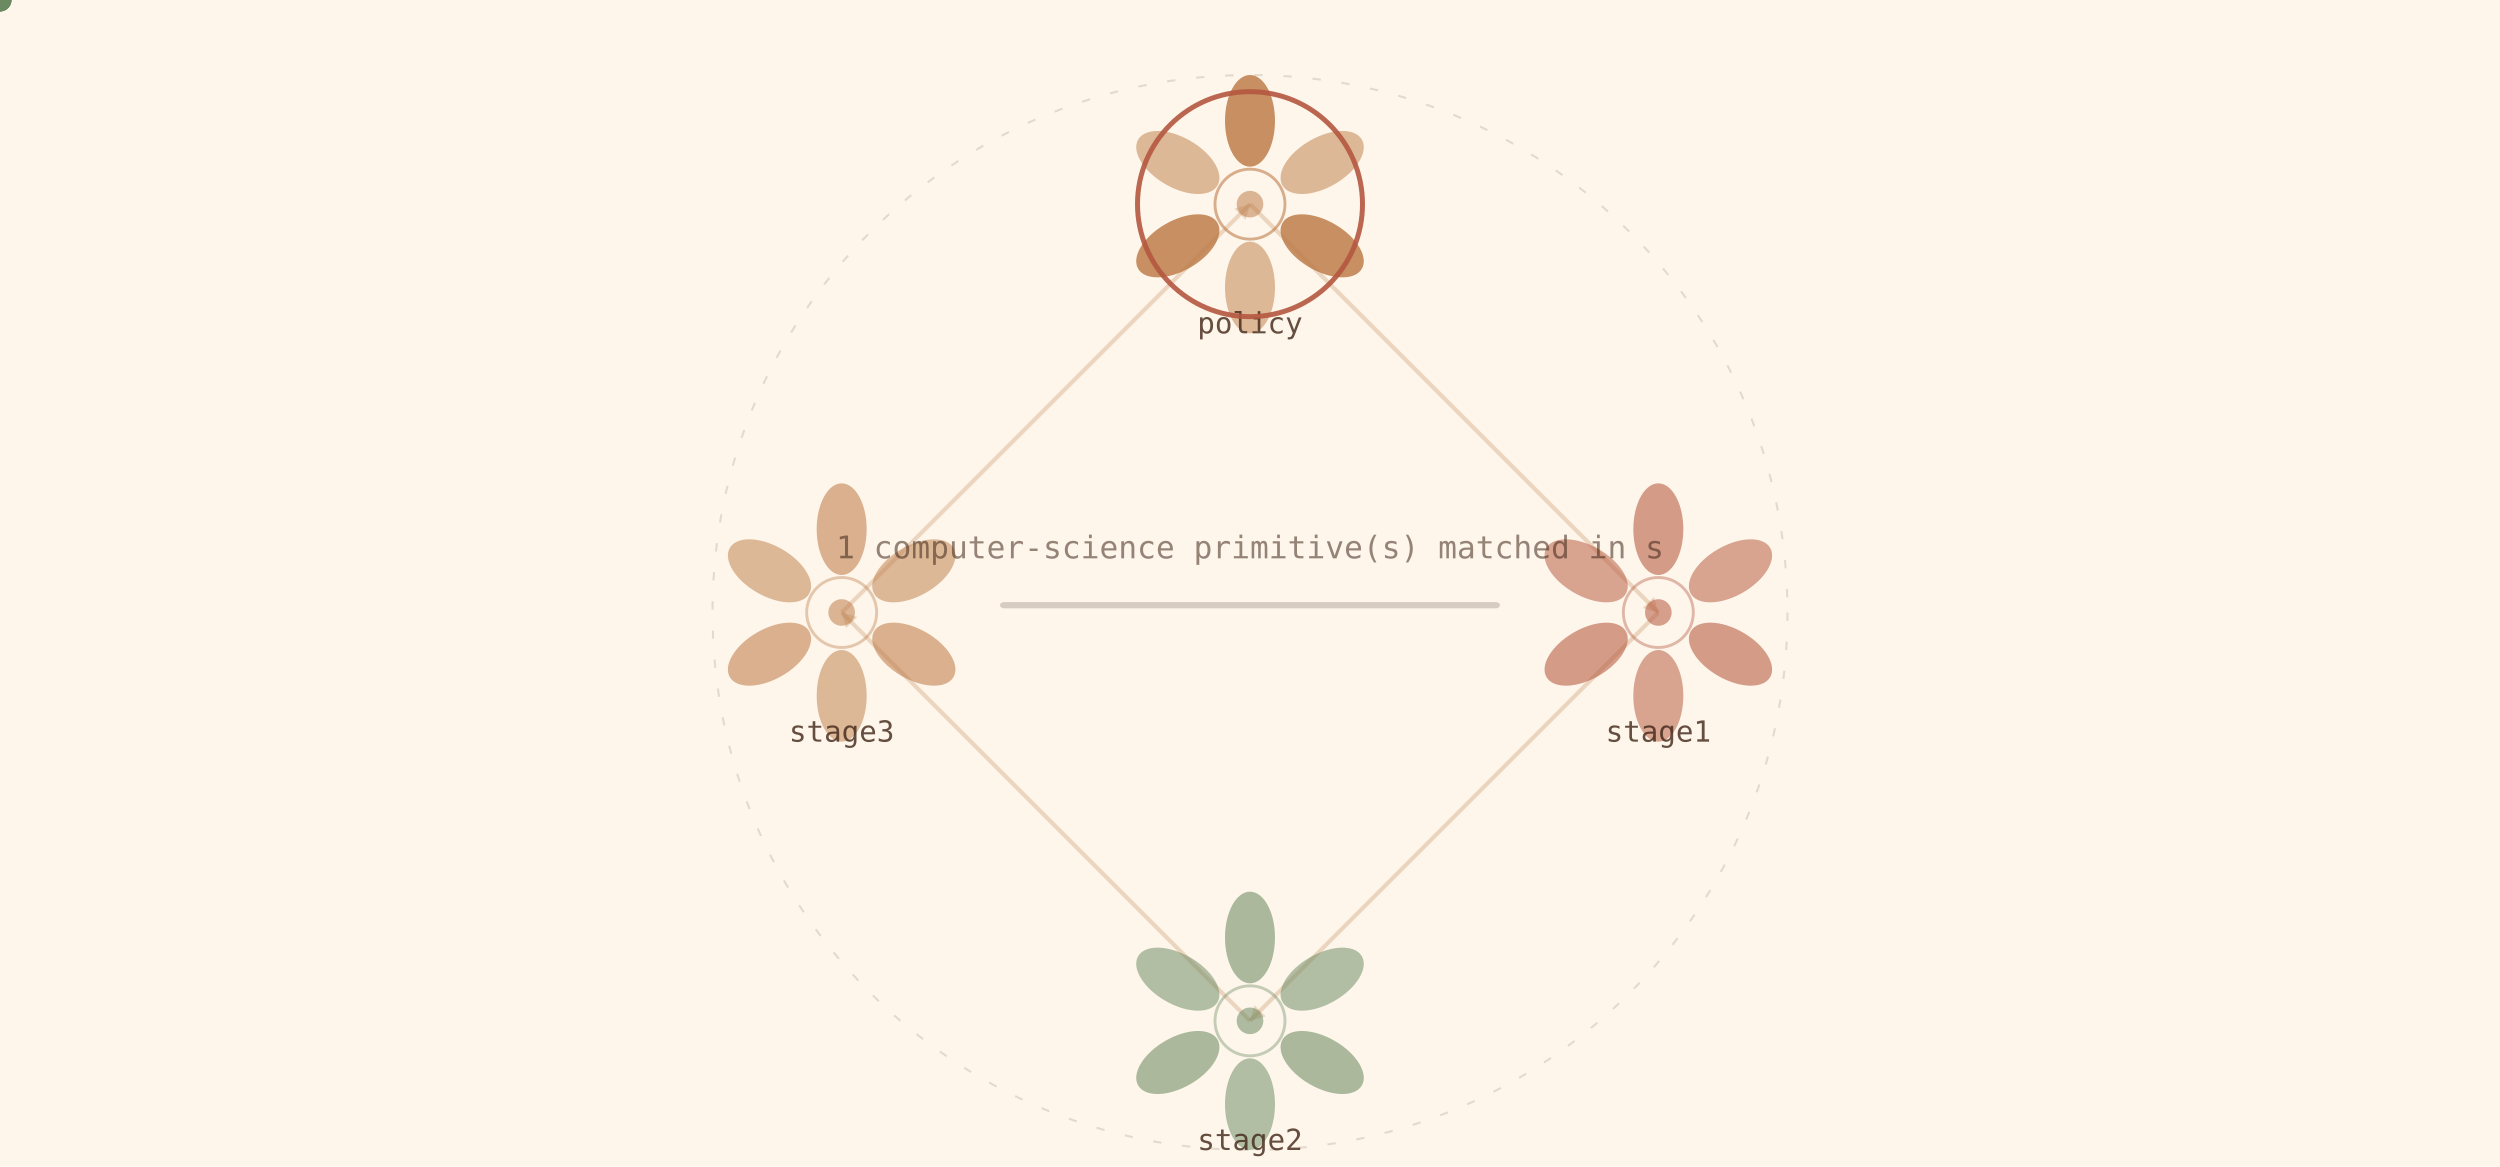
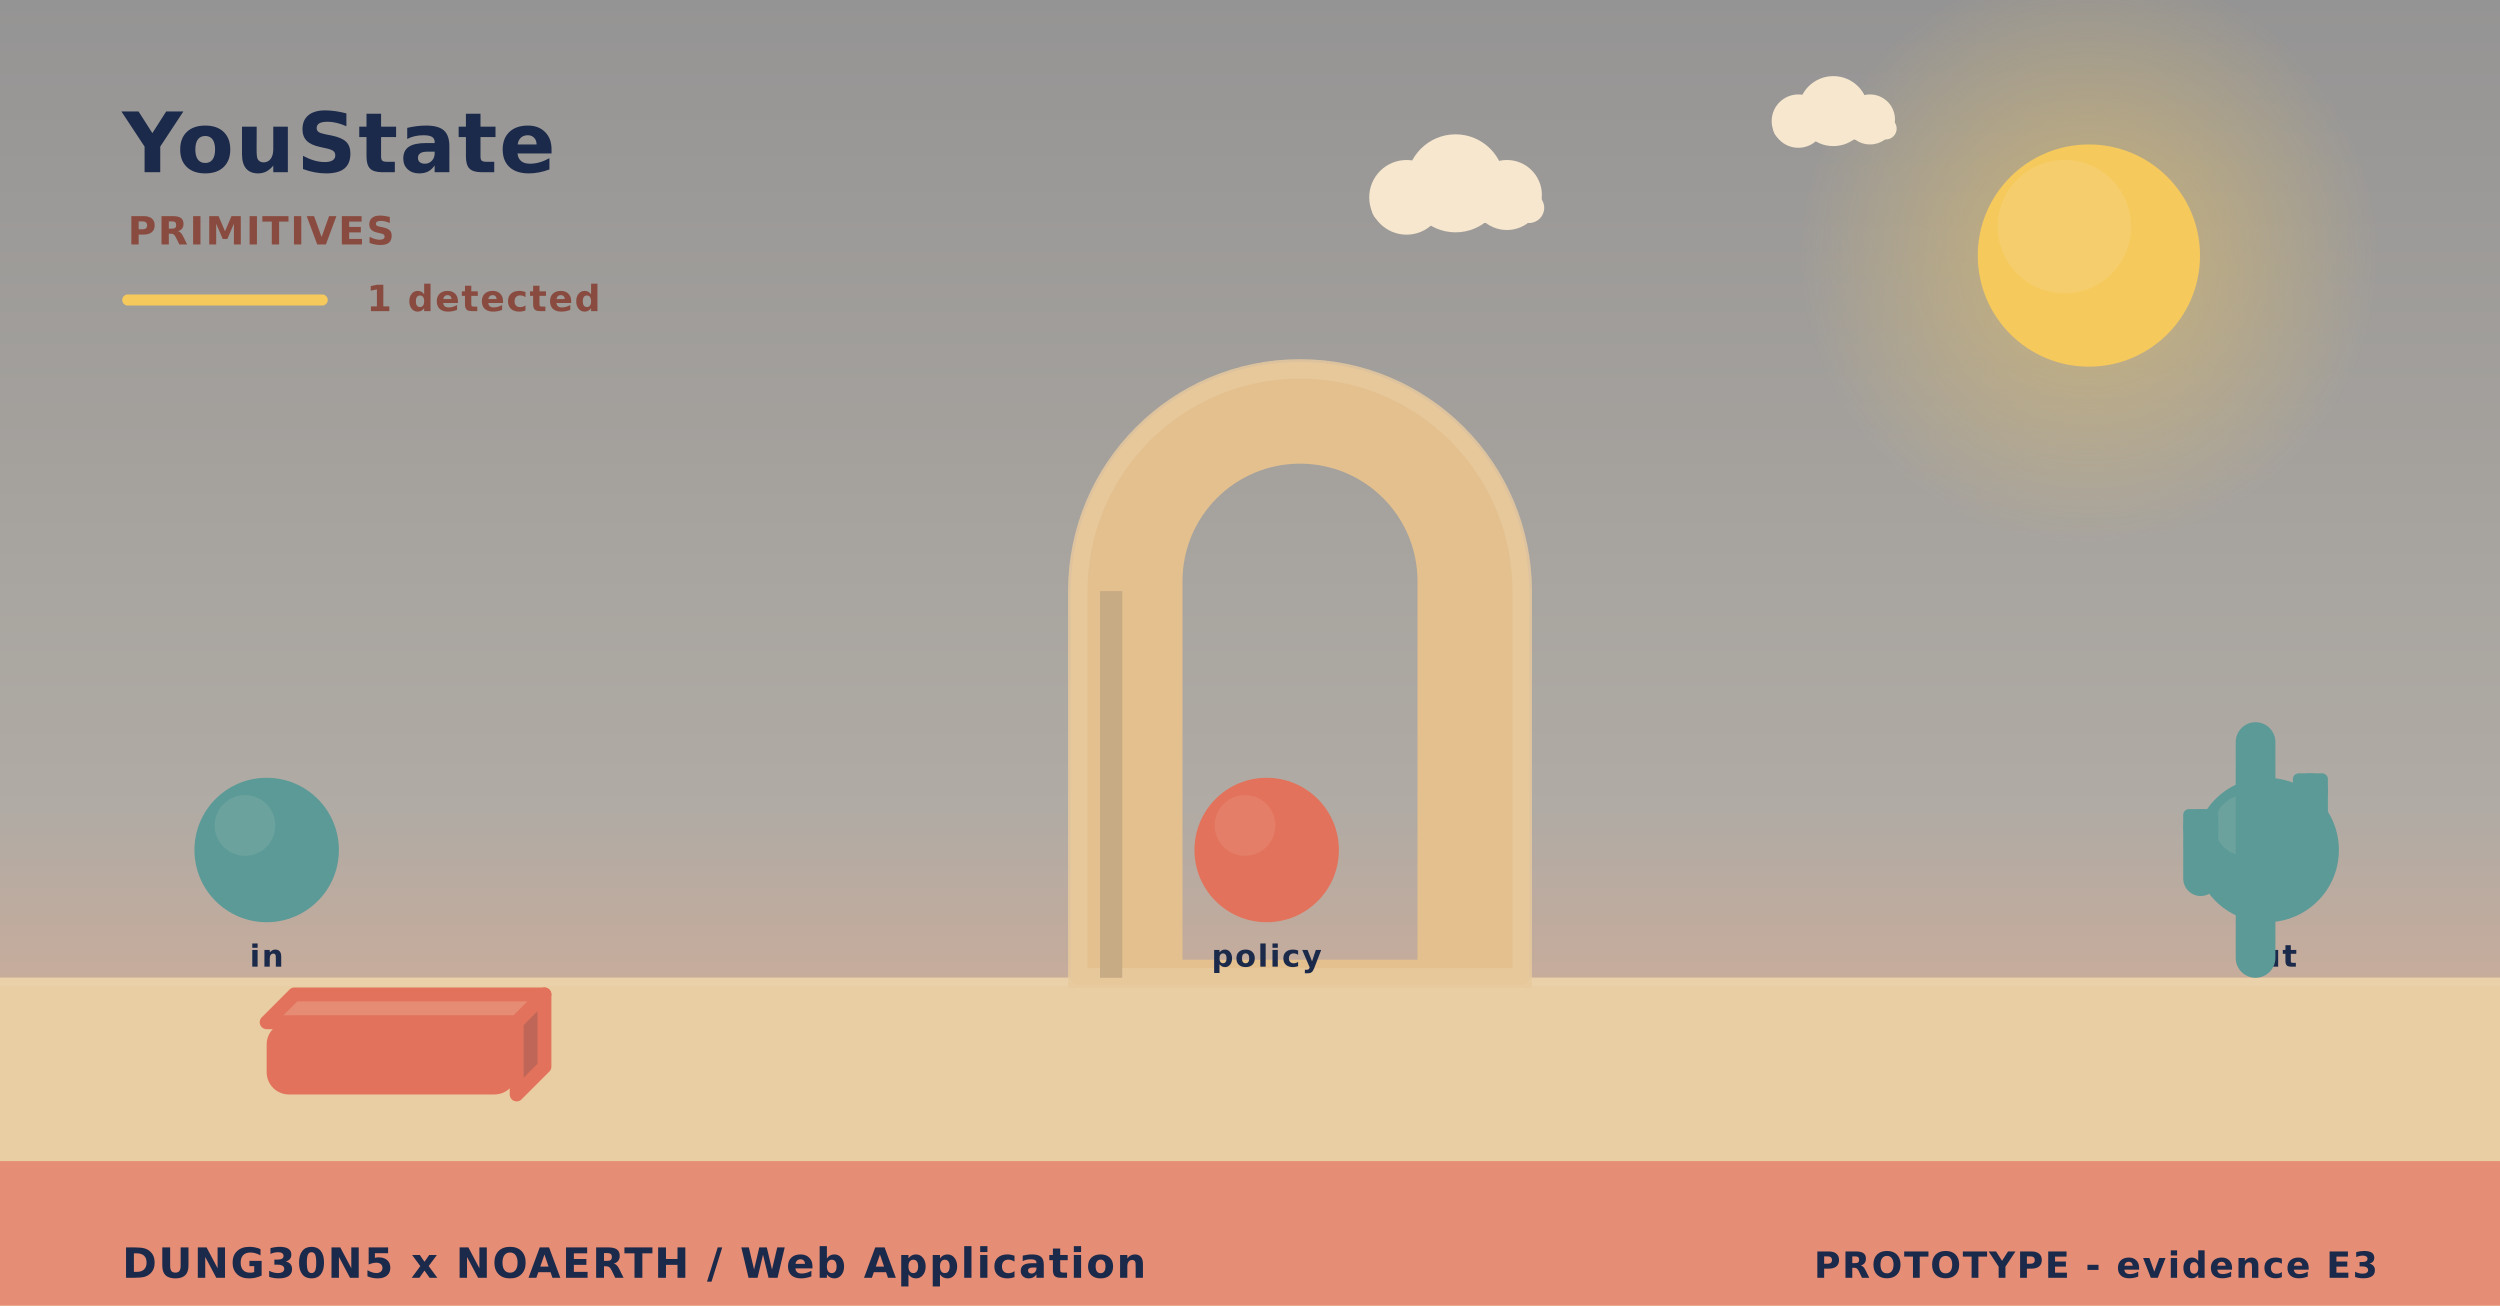
- <svg xmlns="http://www.w3.org/2000/svg" viewBox="0 0 1200 560" width="1200" height="560" role="img" aria-label="YouState state machine">
-   <rect width="1200" height="560" fill="#fef6eb" />
-   <defs>
-     <linearGradient id="gs" x1="0" y1="0" x2="1" y2="1">
-       <stop offset="0%" stop-color="#be7e4c" />
-       <stop offset="100%" stop-color="#b4573f" />
-     </linearGradient>
-   </defs>
-   <circle cx="600.00" cy="294.00" r="258.00" fill="none" stroke="rgba(63,37,22,0.140)" stroke-width="1.00" opacity="1.00" stroke-dasharray="4 10" />
-   <line x1="600.00" y1="98.00" x2="796.00" y2="294.00" stroke="rgba(190,126,76,0.500)" stroke-width="2.00" opacity="0.55" />
-   <polygon points="796.00,294.00 793.88,286.50 788.50,291.88" fill="rgba(190,126,76,0.500)" opacity="0.55" />
-   <g opacity="0.9">
-     <circle cx="0.00" cy="0.00" r="5.50" fill="#6c8a62" opacity="1.00" />
-     <animateTransform attributeName="transform" type="translate" values="600.00,98.00 796.00,294.00" dur="6.6s" begin="0.0s" repeatCount="indefinite" />
-     <animateTransform attributeName="transform" type="translate" values="796.00,294.00 600.00,98.00" dur="6.6s" begin="3.3s" repeatCount="indefinite" />
+ <svg xmlns="http://www.w3.org/2000/svg" width="900" height="470" viewBox="0 0 900 470" role="img" aria-label="YouState - how it behaves">
+   <linearGradient id="skys" x1="0" y1="0" x2="0" y2="1">
+     <stop offset="0" stop-color="#959494" />
+     <stop offset="0.62" stop-color="#b0aba4" />
+     <stop offset="1" stop-color="#f3ad8a" />
+   </linearGradient>
+   <rect width="900" height="470" fill="url(#skys)" />
+   <radialGradient id="suns">
+     <stop offset="0.35" stop-color="#f5c95c" stop-opacity="0.34" />
+     <stop offset="1" stop-color="#f5c95c" stop-opacity="0" />
+   </radialGradient>
+   <circle cx="752" cy="92" r="104" fill="url(#suns)" />
+   <circle cx="752" cy="92" r="40" fill="#f5c95c" />
+   <circle cx="743.2" cy="81.6" r="24" fill="#f5d27e" opacity="0.5" />
+   <g>
+     <circle cx="524" cy="66" r="17.64" fill="#f6e7ce" />
+     <circle cx="506.36" cy="71.04" r="13.44" fill="#f6e7ce" />
+     <circle cx="542.48" cy="70.2" r="12.6" fill="#f6e7ce" />
+     <rect x="493.76" y="69.36" width="62.16" height="10.92" rx="5.46" fill="#f6e7ce" />
+     <animateTransform attributeName="transform" type="translate" values="0 0;24 0;0 0" dur="36s" begin="0s" repeatCount="indefinite" />
  </g>
-   <line x1="796.00" y1="294.00" x2="600.00" y2="490.00" stroke="rgba(190,126,76,0.500)" stroke-width="2.00" opacity="0.55" />
-   <polygon points="600.00,490.00 607.50,487.88 602.12,482.50" fill="rgba(190,126,76,0.500)" opacity="0.55" />
-   <g opacity="0.9">
-     <circle cx="0.00" cy="0.00" r="5.50" fill="#6c8a62" opacity="1.00" />
-     <animateTransform attributeName="transform" type="translate" values="796.00,294.00 600.00,490.00" dur="6.6s" begin="1.65s" repeatCount="indefinite" />
-     <animateTransform attributeName="transform" type="translate" values="600.00,490.00 796.00,294.00" dur="6.6s" begin="4.95s" repeatCount="indefinite" />
+   <g>
+     <circle cx="660" cy="40" r="12.6" fill="#f6e7ce" />
+     <circle cx="647.4" cy="43.6" r="9.6" fill="#f6e7ce" />
+     <circle cx="673.2" cy="43" r="9" fill="#f6e7ce" />
+     <rect x="638.4" y="42.4" width="44.4" height="7.8" rx="3.9" fill="#f6e7ce" />
+     <animateTransform attributeName="transform" type="translate" values="0 0;-18 0;0 0" dur="46s" begin="3s" repeatCount="indefinite" />
  </g>
-   <line x1="600.00" y1="490.00" x2="404.00" y2="294.00" stroke="rgba(190,126,76,0.500)" stroke-width="2.00" opacity="0.55" />
-   <polygon points="404.00,294.00 406.12,301.50 411.50,296.12" fill="rgba(190,126,76,0.500)" opacity="0.55" />
-   <g opacity="0.9">
-     <circle cx="0.00" cy="0.00" r="5.50" fill="#6c8a62" opacity="1.00" />
-     <animateTransform attributeName="transform" type="translate" values="600.00,490.00 404.00,294.00" dur="6.6s" begin="3.3s" repeatCount="indefinite" />
-     <animateTransform attributeName="transform" type="translate" values="404.00,294.00 600.00,490.00" dur="6.6s" begin="6.6s" repeatCount="indefinite" />
+   <rect x="0" y="352" width="900" height="118" fill="#e9cda3" />
+   <rect x="0" y="352" width="900" height="3" fill="#ebd1a9" />
+   <text x="44" y="62" font-family="Verdana,DejaVu Sans,sans-serif" font-size="30" font-weight="700" letter-spacing="0.6" fill="#1b2a4a" text-anchor="start">YouState</text>
+   <text x="46" y="88" font-family="Verdana,DejaVu Sans,sans-serif" font-size="14" font-weight="700" letter-spacing="0.6" fill="#894b3f" text-anchor="start">PRIMITIVES</text>
+   <rect x="44" y="106" width="74" height="4" rx="2" fill="#f5c95c" />
+   <text x="132" y="112" font-family="Verdana,DejaVu Sans,sans-serif" font-size="13" font-weight="700" letter-spacing="0.6" fill="#894b3f" text-anchor="start">1 detected</text>
+   <path d="M388,352 L388,212.8 A80,80 0 0 1 548,212.8 L548,352 Z M423.2,348 L423.2,209.22 A44.8,44.8 0 0 1 512.8,209.22 L512.8,348 Z" fill="#e3c08d" fill-rule="evenodd" stroke="#e3c08d" stroke-width="5" stroke-linejoin="round" />
+   <path d="M388,352 L388,212.8 A80,80 0 0 1 548,212.8 L548,352 Z" fill="none" stroke="#e8c99d" stroke-width="7" stroke-linecap="round" opacity="0.85" />
+   <rect x="396" y="212.8" width="8" height="139.2" fill="#c7ab84" />
+   <circle cx="96" cy="306" r="26" fill="#5b9a97" />
+   <circle cx="88.2" cy="297.16" r="10.92" fill="#7aa9a2" opacity="0.55" />
+   <text x="96" y="348" font-family="Verdana,DejaVu Sans,sans-serif" font-size="11" font-weight="700" letter-spacing="0.6" fill="#1b2a4a" text-anchor="middle">in</text>
+   <g>
+     <circle cx="456" cy="306" r="26" fill="#e2725b" />
+     <circle cx="448.2" cy="297.16" r="10.92" fill="#e68972" opacity="0.55" />
+     <animate attributeName="opacity" values="0.8;1;0.8" dur="4.6s" begin="0s" repeatCount="indefinite" />
  </g>
-   <line x1="404.00" y1="294.00" x2="600.00" y2="98.00" stroke="rgba(190,126,76,0.500)" stroke-width="2.00" opacity="0.55" />
-   <polygon points="600.00,98.00 592.50,100.12 597.88,105.50" fill="rgba(190,126,76,0.500)" opacity="0.55" />
-   <g opacity="0.9">
-     <circle cx="0.00" cy="0.00" r="5.50" fill="#6c8a62" opacity="1.00" />
-     <animateTransform attributeName="transform" type="translate" values="404.00,294.00 600.00,98.00" dur="6.6s" begin="4.95s" repeatCount="indefinite" />
-     <animateTransform attributeName="transform" type="translate" values="600.00,98.00 404.00,294.00" dur="6.6s" begin="8.25s" repeatCount="indefinite" />
-   </g>
-   <ellipse cx="600.00" cy="58.00" rx="12.00" ry="22.00" fill="rgba(190,126,76,0.900)" opacity="0.95" transform="rotate(0.0 600.00 58.00)" />
-   <ellipse cx="634.64" cy="78.00" rx="12.00" ry="22.00" fill="rgba(190,126,76,0.550)" opacity="0.95" transform="rotate(60.0 634.64 78.00)" />
-   <ellipse cx="634.64" cy="118.00" rx="12.00" ry="22.00" fill="rgba(190,126,76,0.900)" opacity="0.95" transform="rotate(120.0 634.64 118.00)" />
-   <ellipse cx="600.00" cy="138.00" rx="12.00" ry="22.00" fill="rgba(190,126,76,0.550)" opacity="0.95" transform="rotate(180.0 600.00 138.00)" />
-   <ellipse cx="565.36" cy="118.00" rx="12.00" ry="22.00" fill="rgba(190,126,76,0.900)" opacity="0.95" transform="rotate(240.0 565.36 118.00)" />
-   <ellipse cx="565.36" cy="78.00" rx="12.00" ry="22.00" fill="rgba(190,126,76,0.550)" opacity="0.95" transform="rotate(300.0 565.36 78.00)" />
-   <circle cx="600.00" cy="98.00" r="16.80" fill="none" stroke="rgba(190,126,76,0.900)" stroke-width="1.40" opacity="0.66" />
-   <circle cx="600.00" cy="98.00" r="6.40" fill="rgba(190,126,76,0.550)" opacity="1.00" />
-   <text x="600" y="160" font-family="ui-monospace,Menlo,monospace" font-size="14" fill="rgba(63,37,22,0.800)" text-anchor="middle">policy</text>
-   <g>
-     <circle cx="600.00" cy="98.00" r="54.00" fill="none" stroke="#b4573f" stroke-width="2.40" opacity="0.90" />
-     <animate attributeName="opacity" values="0.25;1.0;0.25" dur="13.2s" begin="0.0s" repeatCount="indefinite" />
-   </g>
-   <ellipse cx="796.00" cy="254.00" rx="12.00" ry="22.00" fill="rgba(180,87,63,0.600)" opacity="0.95" transform="rotate(0.0 796.00 254.00)" />
-   <ellipse cx="830.64" cy="274.00" rx="12.00" ry="22.00" fill="rgba(180,87,63,0.550)" opacity="0.95" transform="rotate(60.0 830.64 274.00)" />
-   <ellipse cx="830.64" cy="314.00" rx="12.00" ry="22.00" fill="rgba(180,87,63,0.600)" opacity="0.95" transform="rotate(120.0 830.64 314.00)" />
-   <ellipse cx="796.00" cy="334.00" rx="12.00" ry="22.00" fill="rgba(180,87,63,0.550)" opacity="0.95" transform="rotate(180.0 796.00 334.00)" />
-   <ellipse cx="761.36" cy="314.00" rx="12.00" ry="22.00" fill="rgba(180,87,63,0.600)" opacity="0.95" transform="rotate(240.0 761.36 314.00)" />
-   <ellipse cx="761.36" cy="274.00" rx="12.00" ry="22.00" fill="rgba(180,87,63,0.550)" opacity="0.95" transform="rotate(300.0 761.36 274.00)" />
-   <circle cx="796.00" cy="294.00" r="16.80" fill="none" stroke="rgba(180,87,63,0.600)" stroke-width="1.40" opacity="0.66" />
-   <circle cx="796.00" cy="294.00" r="6.40" fill="rgba(180,87,63,0.550)" opacity="1.00" />
-   <text x="796" y="356" font-family="ui-monospace,Menlo,monospace" font-size="14" fill="rgba(63,37,22,0.800)" text-anchor="middle">stage1</text>
-   <ellipse cx="600.00" cy="450.00" rx="12.00" ry="22.00" fill="rgba(108,138,98,0.600)" opacity="0.95" transform="rotate(0.0 600.00 450.00)" />
-   <ellipse cx="634.64" cy="470.00" rx="12.00" ry="22.00" fill="rgba(108,138,98,0.550)" opacity="0.95" transform="rotate(60.0 634.64 470.00)" />
-   <ellipse cx="634.64" cy="510.00" rx="12.00" ry="22.00" fill="rgba(108,138,98,0.600)" opacity="0.95" transform="rotate(120.0 634.64 510.00)" />
-   <ellipse cx="600.00" cy="530.00" rx="12.00" ry="22.00" fill="rgba(108,138,98,0.550)" opacity="0.95" transform="rotate(180.0 600.00 530.00)" />
-   <ellipse cx="565.36" cy="510.00" rx="12.00" ry="22.00" fill="rgba(108,138,98,0.600)" opacity="0.95" transform="rotate(240.0 565.36 510.00)" />
-   <ellipse cx="565.36" cy="470.00" rx="12.00" ry="22.00" fill="rgba(108,138,98,0.550)" opacity="0.95" transform="rotate(300.0 565.36 470.00)" />
-   <circle cx="600.00" cy="490.00" r="16.80" fill="none" stroke="rgba(108,138,98,0.600)" stroke-width="1.40" opacity="0.66" />
-   <circle cx="600.00" cy="490.00" r="6.40" fill="rgba(108,138,98,0.550)" opacity="1.00" />
-   <text x="600" y="552" font-family="ui-monospace,Menlo,monospace" font-size="14" fill="rgba(63,37,22,0.800)" text-anchor="middle">stage2</text>
-   <ellipse cx="404.00" cy="254.00" rx="12.00" ry="22.00" fill="rgba(190,126,76,0.600)" opacity="0.95" transform="rotate(0.0 404.00 254.00)" />
-   <ellipse cx="438.64" cy="274.00" rx="12.00" ry="22.00" fill="rgba(190,126,76,0.550)" opacity="0.95" transform="rotate(60.0 438.64 274.00)" />
-   <ellipse cx="438.64" cy="314.00" rx="12.00" ry="22.00" fill="rgba(190,126,76,0.600)" opacity="0.95" transform="rotate(120.0 438.64 314.00)" />
-   <ellipse cx="404.00" cy="334.00" rx="12.00" ry="22.00" fill="rgba(190,126,76,0.550)" opacity="0.95" transform="rotate(180.0 404.00 334.00)" />
-   <ellipse cx="369.36" cy="314.00" rx="12.00" ry="22.00" fill="rgba(190,126,76,0.600)" opacity="0.95" transform="rotate(240.0 369.36 314.00)" />
-   <ellipse cx="369.36" cy="274.00" rx="12.00" ry="22.00" fill="rgba(190,126,76,0.550)" opacity="0.95" transform="rotate(300.0 369.36 274.00)" />
-   <circle cx="404.00" cy="294.00" r="16.80" fill="none" stroke="rgba(190,126,76,0.600)" stroke-width="1.40" opacity="0.66" />
-   <circle cx="404.00" cy="294.00" r="6.40" fill="rgba(190,126,76,0.550)" opacity="1.00" />
-   <text x="404" y="356" font-family="ui-monospace,Menlo,monospace" font-size="14" fill="rgba(63,37,22,0.800)" text-anchor="middle">stage3</text>
-   <rect x="480.00" y="289.00" width="240.00" height="3.00" rx="2.00" fill="rgba(63,37,22,0.200)" opacity="1.00" />
-   <text x="600" y="268" font-family="ui-monospace,Menlo,monospace" font-size="15" fill="rgba(63,37,22,0.550)" text-anchor="middle">1 computer-science primitive(s) matched in s</text>
+   <text x="456" y="348" font-family="Verdana,DejaVu Sans,sans-serif" font-size="11" font-weight="700" letter-spacing="0.6" fill="#1b2a4a" text-anchor="middle">policy</text>
+   <circle cx="816" cy="306" r="26" fill="#5b9a97" />
+   <circle cx="808.2" cy="297.16" r="10.92" fill="#7aa9a2" opacity="0.55" />
+   <text x="816" y="348" font-family="Verdana,DejaVu Sans,sans-serif" font-size="11" font-weight="700" letter-spacing="0.6" fill="#1b2a4a" text-anchor="middle">out</text>
+   <path d="M96,368 L186,368 L196,358 L106,358 Z" fill="#e68c74" stroke="#e2725b" stroke-width="5" stroke-linejoin="round" />
+   <path d="M186,368 L196,358 L196,384 L186,394 Z" fill="#c06658" stroke="#e2725b" stroke-width="5" stroke-linejoin="round" />
+   <rect x="96" y="368" width="90" height="26" rx="8" fill="#e2725b" />
+   <rect x="804.86" y="260" width="14.28" height="92" rx="7.14" fill="#5b9a97" />
+   <rect x="785.96" y="291.28" width="12.6" height="31.28" rx="6.3" fill="#5b9a97" />
+   <rect x="785.96" y="291.28" width="12.6" height="9.2" rx="2.1" fill="#5b9a97" />
+   <rect x="825.44" y="278.4" width="12.6" height="31.28" rx="6.3" fill="#5b9a97" />
+   <rect x="825.44" y="278.4" width="12.6" height="9.2" rx="2.1" fill="#5b9a97" />
+   <rect x="0" y="418" width="900" height="52" rx="0" fill="#e68972" opacity="0.94" />
+   <text x="44" y="460" font-family="Verdana,DejaVu Sans,sans-serif" font-size="15" font-weight="700" letter-spacing="0.6" fill="#1b2a4a" text-anchor="start">DUNG30N5 x NOAERTH  /  Web Application</text>
+   <text x="856" y="460" font-family="Verdana,DejaVu Sans,sans-serif" font-size="13" font-weight="700" letter-spacing="0.6" fill="#1b2a4a" text-anchor="end">PROTOTYPE  -  evidence E3</text>
</svg>
